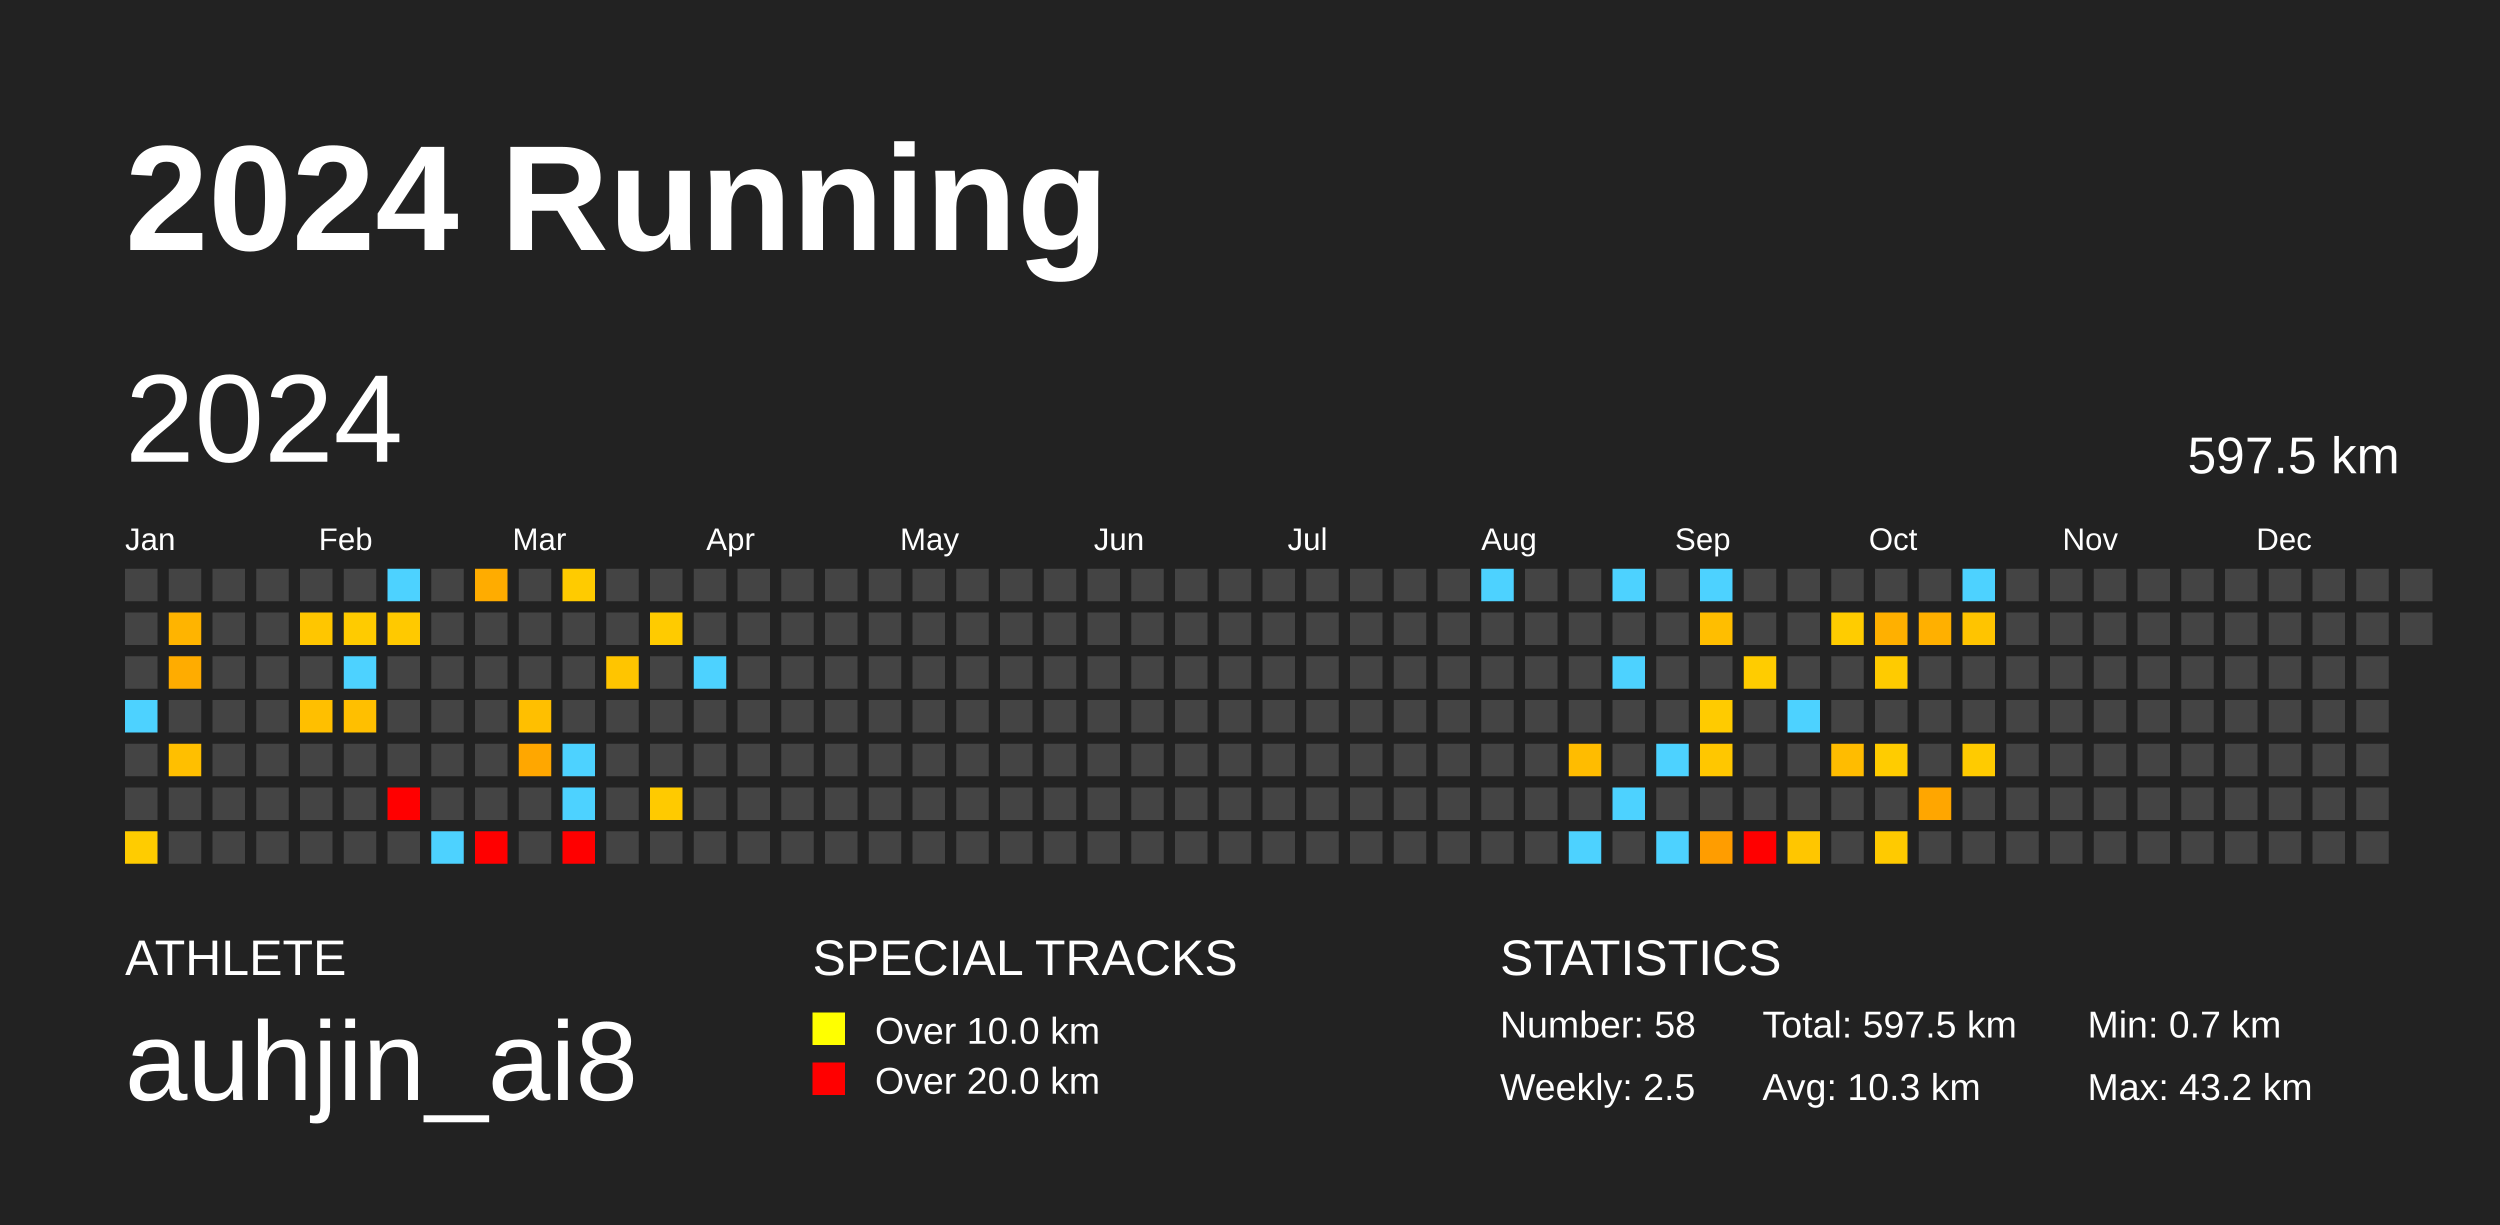
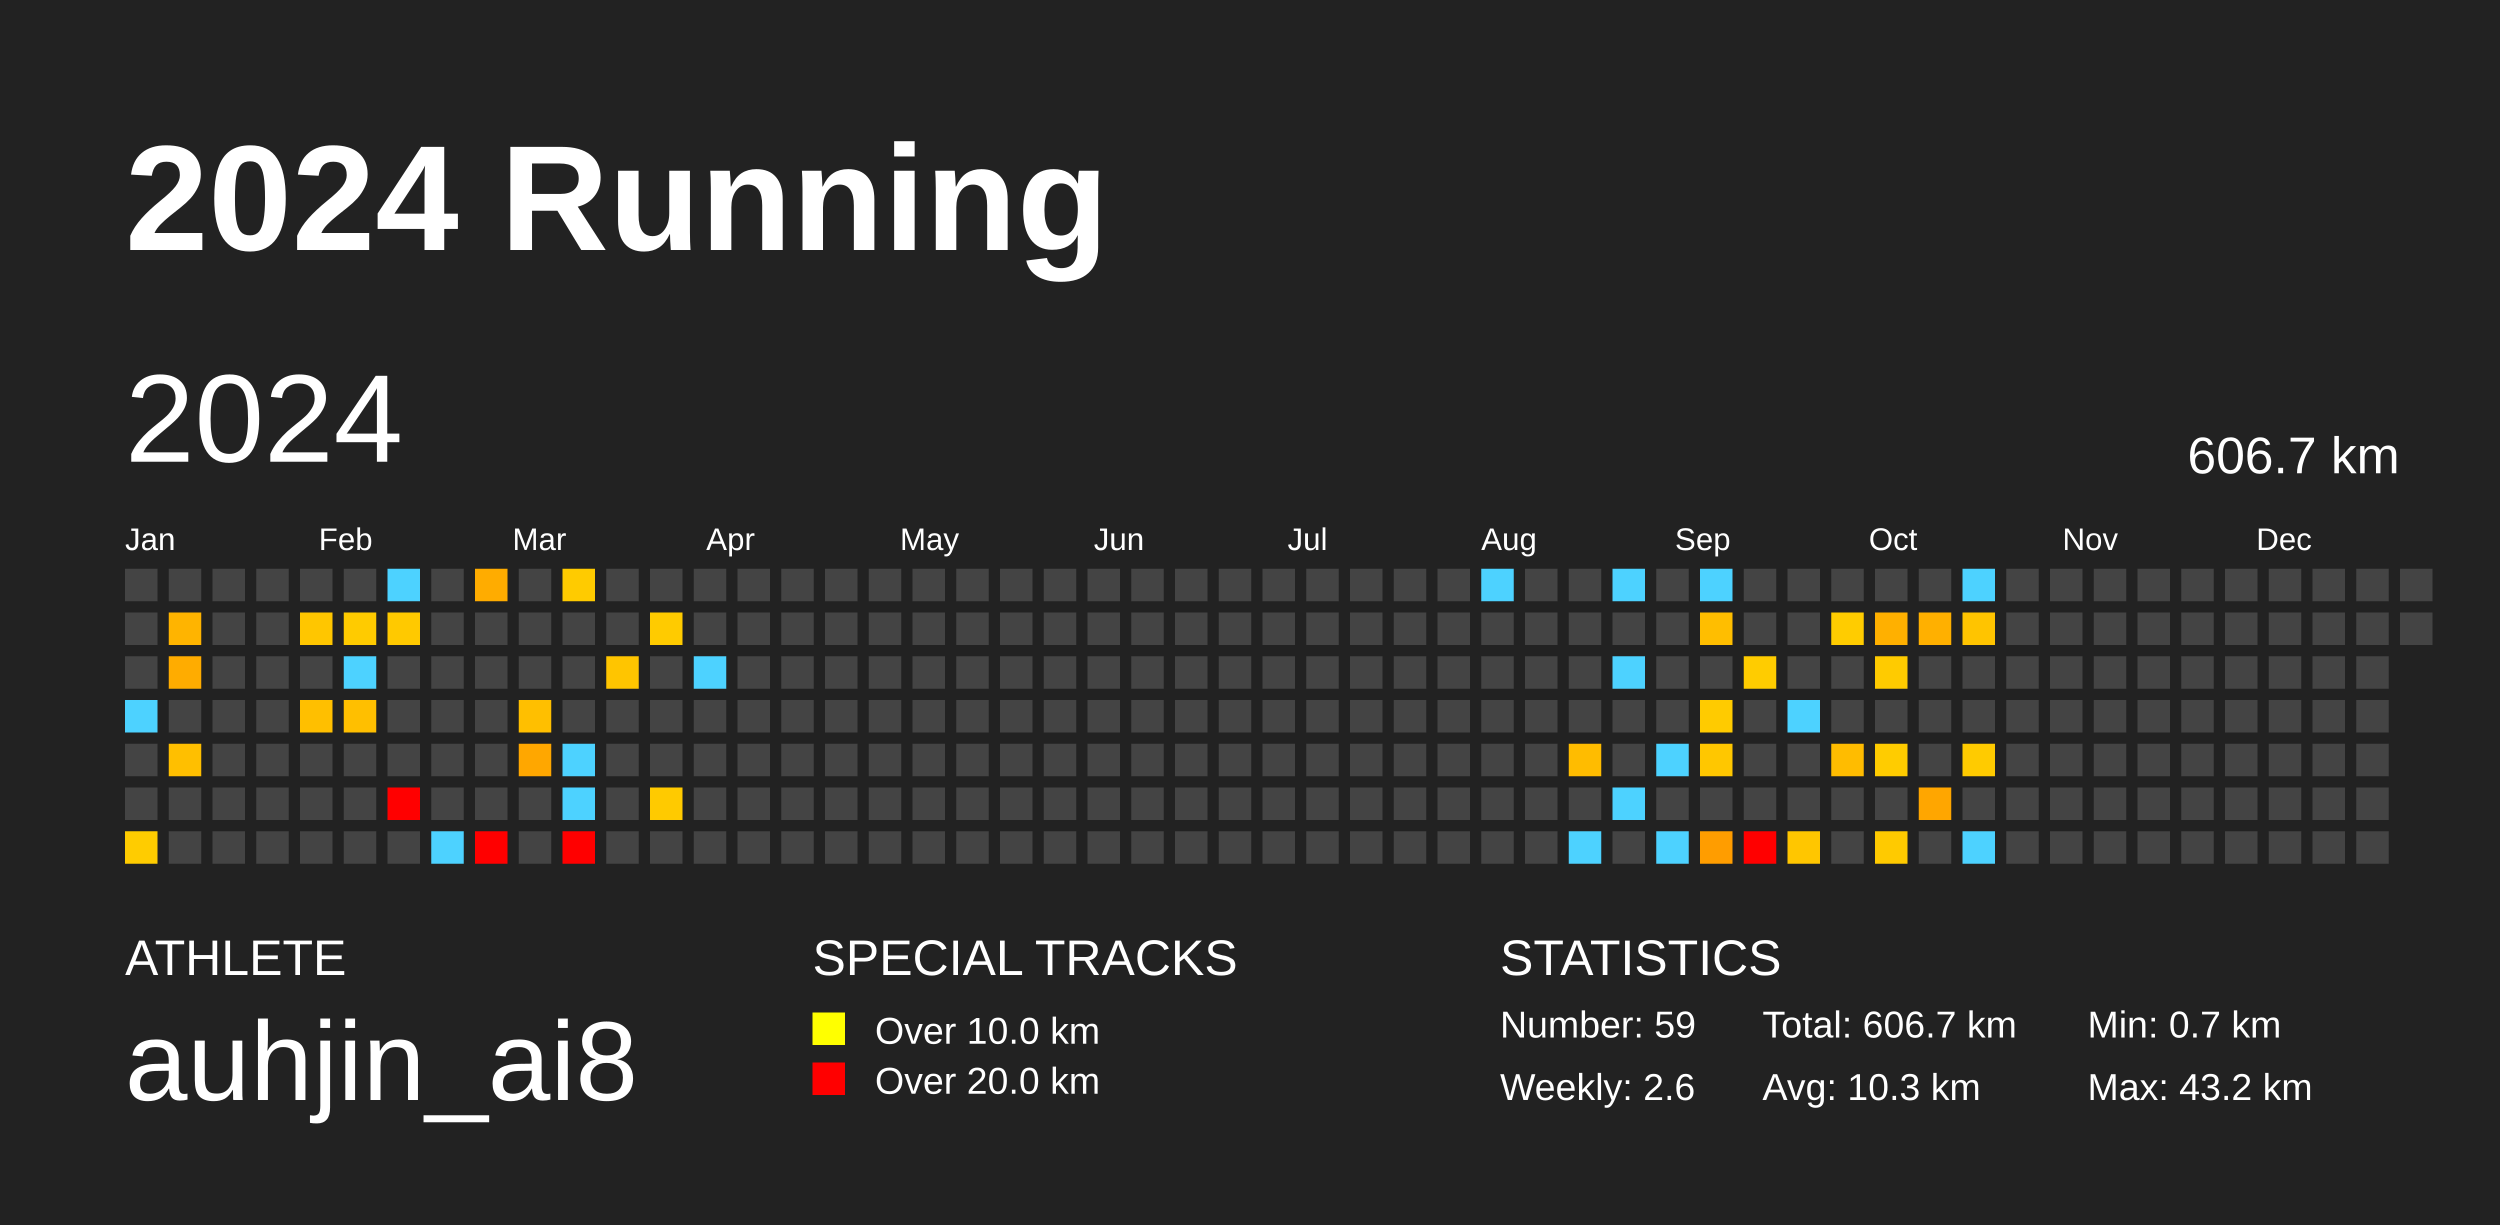
<svg xmlns="http://www.w3.org/2000/svg" baseProfile="full" height="98mm" version="1.1" viewBox="0,0,200,98" width="200mm">
  <defs />
  <rect fill="#222222" height="98" width="200" x="0" y="0" />
  <text fill="#FFFFFF" style="font-size:12px; font-family:Arial; font-weight:bold;" x="10" y="20">2024 Running</text>
  <text fill="#FFFFFF" style="font-size:4px; font-family:Arial" x="10" y="78">ATHLETE</text>
  <text fill="#FFFFFF" style="font-size:9px; font-family:Arial" x="10" y="88">auhjin_ai8</text>
  <text fill="#FFFFFF" style="font-size:4px; font-family:Arial" x="65" y="78">SPECIAL TRACKS</text>
  <rect fill="yellow" height="2.6" width="2.6" x="65" y="81" />
  <text fill="#FFFFFF" style="font-size:3px; font-family:Arial" x="70" y="83.5">Over 10.0 km</text>
  <rect fill="red" height="2.6" width="2.6" x="65" y="85" />
  <text fill="#FFFFFF" style="font-size:3px; font-family:Arial" x="70" y="87.5">Over 20.0 km</text>
  <text fill="#FFFFFF" style="font-size:4px; font-family:Arial" x="120" y="78">STATISTICS</text>
-   <text fill="#FFFFFF" style="font-size:3px; font-family:Arial" x="120" y="83">Number: 58</text>
-   <text fill="#FFFFFF" style="font-size:3px; font-family:Arial" x="120" y="88">Weekly: 2.5</text>
-   <text fill="#FFFFFF" style="font-size:3px; font-family:Arial" x="141" y="83">Total: 597.5 km</text>
+   <text fill="#FFFFFF" style="font-size:3px; font-family:Arial" x="120" y="83">Number: 59</text>
+   <text fill="#FFFFFF" style="font-size:3px; font-family:Arial" x="120" y="88">Weekly: 2.6</text>
+   <text fill="#FFFFFF" style="font-size:3px; font-family:Arial" x="141" y="83">Total: 606.7 km</text>
  <text fill="#FFFFFF" style="font-size:3px; font-family:Arial" x="141" y="88">Avg: 10.3 km</text>
  <text fill="#FFFFFF" style="font-size:3px; font-family:Arial" x="167" y="83">Min: 0.7 km</text>
  <text fill="#FFFFFF" style="font-size:3px; font-family:Arial" x="167" y="88">Max: 43.2 km</text>
  <text dominant-baseline="hanging" fill="#FFFFFF" style="font-size:10.0px; font-family:Arial;" x="10" y="30">2024</text>
-   <text dominant-baseline="hanging" fill="#FFFFFF" style="font-size:4.125px; font-family:Arial;" x="175" y="35">597.5 km</text>
+   <text dominant-baseline="hanging" fill="#FFFFFF" style="font-size:4.125px; font-family:Arial;" x="175" y="35">606.7 km</text>
  <text fill="#FFFFFF" style="font-size:2.5px; font-family:Arial" x="10.0" y="44">Jan</text>
  <text fill="#FFFFFF" style="font-size:2.5px; font-family:Arial" x="25.5" y="44">Feb</text>
  <text fill="#FFFFFF" style="font-size:2.5px; font-family:Arial" x="41.0" y="44">Mar</text>
  <text fill="#FFFFFF" style="font-size:2.5px; font-family:Arial" x="56.5" y="44">Apr</text>
  <text fill="#FFFFFF" style="font-size:2.5px; font-family:Arial" x="72.0" y="44">May</text>
  <text fill="#FFFFFF" style="font-size:2.5px; font-family:Arial" x="87.5" y="44">Jun</text>
  <text fill="#FFFFFF" style="font-size:2.5px; font-family:Arial" x="103.0" y="44">Jul</text>
  <text fill="#FFFFFF" style="font-size:2.5px; font-family:Arial" x="118.5" y="44">Aug</text>
  <text fill="#FFFFFF" style="font-size:2.5px; font-family:Arial" x="134.0" y="44">Sep</text>
  <text fill="#FFFFFF" style="font-size:2.5px; font-family:Arial" x="149.5" y="44">Oct</text>
  <text fill="#FFFFFF" style="font-size:2.5px; font-family:Arial" x="165.0" y="44">Nov</text>
  <text fill="#FFFFFF" style="font-size:2.5px; font-family:Arial" x="180.5" y="44">Dec</text>
  <rect fill="#444444" height="2.6" width="2.6" x="10.0" y="45.5" />
  <rect fill="#444444" height="2.6" width="2.6" x="10.0" y="49.0" />
  <rect fill="#444444" height="2.6" width="2.6" x="10.0" y="52.5" />
  <rect fill="#4dd2ff" height="2.6" width="2.6" x="10.0" y="56.0" />
  <rect fill="#444444" height="2.6" width="2.6" x="10.0" y="59.5" />
  <rect fill="#444444" height="2.6" width="2.6" x="10.0" y="63.0" />
  <rect fill="#ffcc00" height="2.6" width="2.6" x="10.0" y="66.5" />
  <rect fill="#444444" height="2.6" width="2.6" x="13.5" y="45.5" />
  <rect fill="#ffb400" height="2.6" width="2.6" x="13.5" y="49.0" />
  <rect fill="#ffac00" height="2.6" width="2.6" x="13.5" y="52.5" />
  <rect fill="#444444" height="2.6" width="2.6" x="13.5" y="56.0" />
  <rect fill="#ffbf00" height="2.6" width="2.6" x="13.5" y="59.5" />
  <rect fill="#444444" height="2.6" width="2.6" x="13.5" y="63.0" />
  <rect fill="#444444" height="2.6" width="2.6" x="13.5" y="66.5" />
  <rect fill="#444444" height="2.6" width="2.6" x="17.0" y="45.5" />
  <rect fill="#444444" height="2.6" width="2.6" x="17.0" y="49.0" />
  <rect fill="#444444" height="2.6" width="2.6" x="17.0" y="52.5" />
  <rect fill="#444444" height="2.6" width="2.6" x="17.0" y="56.0" />
  <rect fill="#444444" height="2.6" width="2.6" x="17.0" y="59.5" />
  <rect fill="#444444" height="2.6" width="2.6" x="17.0" y="63.0" />
  <rect fill="#444444" height="2.6" width="2.6" x="17.0" y="66.5" />
  <rect fill="#444444" height="2.6" width="2.6" x="20.5" y="45.5" />
  <rect fill="#444444" height="2.6" width="2.6" x="20.5" y="49.0" />
  <rect fill="#444444" height="2.6" width="2.6" x="20.5" y="52.5" />
  <rect fill="#444444" height="2.6" width="2.6" x="20.5" y="56.0" />
  <rect fill="#444444" height="2.6" width="2.6" x="20.5" y="59.5" />
  <rect fill="#444444" height="2.6" width="2.6" x="20.5" y="63.0" />
  <rect fill="#444444" height="2.6" width="2.6" x="20.5" y="66.5" />
  <rect fill="#444444" height="2.6" width="2.6" x="24.0" y="45.5" />
  <rect fill="#ffc600" height="2.6" width="2.6" x="24.0" y="49.0" />
  <rect fill="#444444" height="2.6" width="2.6" x="24.0" y="52.5" />
  <rect fill="#ffbf00" height="2.6" width="2.6" x="24.0" y="56.0" />
  <rect fill="#444444" height="2.6" width="2.6" x="24.0" y="59.5" />
  <rect fill="#444444" height="2.6" width="2.6" x="24.0" y="63.0" />
  <rect fill="#444444" height="2.6" width="2.6" x="24.0" y="66.5" />
  <rect fill="#444444" height="2.6" width="2.6" x="27.5" y="45.5" />
  <rect fill="#ffcb00" height="2.6" width="2.6" x="27.5" y="49.0" />
  <rect fill="#4dd2ff" height="2.6" width="2.6" x="27.5" y="52.5" />
  <rect fill="#ffbf00" height="2.6" width="2.6" x="27.5" y="56.0" />
  <rect fill="#444444" height="2.6" width="2.6" x="27.5" y="59.5" />
  <rect fill="#444444" height="2.6" width="2.6" x="27.5" y="63.0" />
  <rect fill="#444444" height="2.6" width="2.6" x="27.5" y="66.5" />
  <rect fill="#4dd2ff" height="2.6" width="2.6" x="31.0" y="45.5" />
  <rect fill="#ffc900" height="2.6" width="2.6" x="31.0" y="49.0" />
  <rect fill="#444444" height="2.6" width="2.6" x="31.0" y="52.5" />
  <rect fill="#444444" height="2.6" width="2.6" x="31.0" y="56.0" />
  <rect fill="#444444" height="2.6" width="2.6" x="31.0" y="59.5" />
  <rect fill="red" height="2.6" width="2.6" x="31.0" y="63.0" />
  <rect fill="#444444" height="2.6" width="2.6" x="31.0" y="66.5" />
  <rect fill="#444444" height="2.6" width="2.6" x="34.5" y="45.5" />
  <rect fill="#444444" height="2.6" width="2.6" x="34.5" y="49.0" />
  <rect fill="#444444" height="2.6" width="2.6" x="34.5" y="52.5" />
  <rect fill="#444444" height="2.6" width="2.6" x="34.5" y="56.0" />
  <rect fill="#444444" height="2.6" width="2.6" x="34.5" y="59.5" />
  <rect fill="#444444" height="2.6" width="2.6" x="34.5" y="63.0" />
  <rect fill="#4dd2ff" height="2.6" width="2.6" x="34.5" y="66.5" />
  <rect fill="#ffac00" height="2.6" width="2.6" x="38.0" y="45.5" />
  <rect fill="#444444" height="2.6" width="2.6" x="38.0" y="49.0" />
  <rect fill="#444444" height="2.6" width="2.6" x="38.0" y="52.5" />
  <rect fill="#444444" height="2.6" width="2.6" x="38.0" y="56.0" />
  <rect fill="#444444" height="2.6" width="2.6" x="38.0" y="59.5" />
  <rect fill="#444444" height="2.6" width="2.6" x="38.0" y="63.0" />
  <rect fill="red" height="2.6" width="2.6" x="38.0" y="66.5" />
  <rect fill="#444444" height="2.6" width="2.6" x="41.5" y="45.5" />
  <rect fill="#444444" height="2.6" width="2.6" x="41.5" y="49.0" />
  <rect fill="#444444" height="2.6" width="2.6" x="41.5" y="52.5" />
  <rect fill="#ffbf00" height="2.6" width="2.6" x="41.5" y="56.0" />
  <rect fill="#ffa700" height="2.6" width="2.6" x="41.5" y="59.5" />
  <rect fill="#444444" height="2.6" width="2.6" x="41.5" y="63.0" />
  <rect fill="#444444" height="2.6" width="2.6" x="41.5" y="66.5" />
  <rect fill="#ffcb00" height="2.6" width="2.6" x="45.0" y="45.5" />
  <rect fill="#444444" height="2.6" width="2.6" x="45.0" y="49.0" />
  <rect fill="#444444" height="2.6" width="2.6" x="45.0" y="52.5" />
  <rect fill="#444444" height="2.6" width="2.6" x="45.0" y="56.0" />
  <rect fill="#4dd2ff" height="2.6" width="2.6" x="45.0" y="59.5" />
  <rect fill="#4dd2ff" height="2.6" width="2.6" x="45.0" y="63.0" />
  <rect fill="red" height="2.6" width="2.6" x="45.0" y="66.5" />
  <rect fill="#444444" height="2.6" width="2.6" x="48.5" y="45.5" />
  <rect fill="#444444" height="2.6" width="2.6" x="48.5" y="49.0" />
  <rect fill="#ffc500" height="2.6" width="2.6" x="48.5" y="52.5" />
  <rect fill="#444444" height="2.6" width="2.6" x="48.5" y="56.0" />
  <rect fill="#444444" height="2.6" width="2.6" x="48.5" y="59.5" />
  <rect fill="#444444" height="2.6" width="2.6" x="48.5" y="63.0" />
  <rect fill="#444444" height="2.6" width="2.6" x="48.5" y="66.5" />
  <rect fill="#444444" height="2.6" width="2.6" x="52.0" y="45.5" />
  <rect fill="#ffcb00" height="2.6" width="2.6" x="52.0" y="49.0" />
  <rect fill="#444444" height="2.6" width="2.6" x="52.0" y="52.5" />
  <rect fill="#444444" height="2.6" width="2.6" x="52.0" y="56.0" />
  <rect fill="#444444" height="2.6" width="2.6" x="52.0" y="59.5" />
  <rect fill="#ffca00" height="2.6" width="2.6" x="52.0" y="63.0" />
  <rect fill="#444444" height="2.6" width="2.6" x="52.0" y="66.5" />
  <rect fill="#444444" height="2.6" width="2.6" x="55.5" y="45.5" />
  <rect fill="#444444" height="2.6" width="2.6" x="55.5" y="49.0" />
  <rect fill="#4dd2ff" height="2.6" width="2.6" x="55.5" y="52.5" />
  <rect fill="#444444" height="2.6" width="2.6" x="55.5" y="56.0" />
  <rect fill="#444444" height="2.6" width="2.6" x="55.5" y="59.5" />
  <rect fill="#444444" height="2.6" width="2.6" x="55.5" y="63.0" />
  <rect fill="#444444" height="2.6" width="2.6" x="55.5" y="66.5" />
  <rect fill="#444444" height="2.6" width="2.6" x="59.0" y="45.5" />
  <rect fill="#444444" height="2.6" width="2.6" x="59.0" y="49.0" />
  <rect fill="#444444" height="2.6" width="2.6" x="59.0" y="52.5" />
  <rect fill="#444444" height="2.6" width="2.6" x="59.0" y="56.0" />
  <rect fill="#444444" height="2.6" width="2.6" x="59.0" y="59.5" />
  <rect fill="#444444" height="2.6" width="2.6" x="59.0" y="63.0" />
  <rect fill="#444444" height="2.6" width="2.6" x="59.0" y="66.5" />
  <rect fill="#444444" height="2.6" width="2.6" x="62.5" y="45.5" />
  <rect fill="#444444" height="2.6" width="2.6" x="62.5" y="49.0" />
  <rect fill="#444444" height="2.6" width="2.6" x="62.5" y="52.5" />
  <rect fill="#444444" height="2.6" width="2.6" x="62.5" y="56.0" />
  <rect fill="#444444" height="2.6" width="2.6" x="62.5" y="59.5" />
  <rect fill="#444444" height="2.6" width="2.6" x="62.5" y="63.0" />
  <rect fill="#444444" height="2.6" width="2.6" x="62.5" y="66.5" />
  <rect fill="#444444" height="2.6" width="2.6" x="66.0" y="45.5" />
  <rect fill="#444444" height="2.6" width="2.6" x="66.0" y="49.0" />
  <rect fill="#444444" height="2.6" width="2.6" x="66.0" y="52.5" />
  <rect fill="#444444" height="2.6" width="2.6" x="66.0" y="56.0" />
  <rect fill="#444444" height="2.6" width="2.6" x="66.0" y="59.5" />
  <rect fill="#444444" height="2.6" width="2.6" x="66.0" y="63.0" />
  <rect fill="#444444" height="2.6" width="2.6" x="66.0" y="66.5" />
  <rect fill="#444444" height="2.6" width="2.6" x="69.5" y="45.5" />
  <rect fill="#444444" height="2.6" width="2.6" x="69.5" y="49.0" />
  <rect fill="#444444" height="2.6" width="2.6" x="69.5" y="52.5" />
  <rect fill="#444444" height="2.6" width="2.6" x="69.5" y="56.0" />
  <rect fill="#444444" height="2.6" width="2.6" x="69.5" y="59.5" />
  <rect fill="#444444" height="2.6" width="2.6" x="69.5" y="63.0" />
  <rect fill="#444444" height="2.6" width="2.6" x="69.5" y="66.5" />
  <rect fill="#444444" height="2.6" width="2.6" x="73.0" y="45.5" />
  <rect fill="#444444" height="2.6" width="2.6" x="73.0" y="49.0" />
  <rect fill="#444444" height="2.6" width="2.6" x="73.0" y="52.5" />
  <rect fill="#444444" height="2.6" width="2.6" x="73.0" y="56.0" />
  <rect fill="#444444" height="2.6" width="2.6" x="73.0" y="59.5" />
  <rect fill="#444444" height="2.6" width="2.6" x="73.0" y="63.0" />
  <rect fill="#444444" height="2.6" width="2.6" x="73.0" y="66.5" />
  <rect fill="#444444" height="2.6" width="2.6" x="76.5" y="45.5" />
  <rect fill="#444444" height="2.6" width="2.6" x="76.5" y="49.0" />
  <rect fill="#444444" height="2.6" width="2.6" x="76.5" y="52.5" />
  <rect fill="#444444" height="2.6" width="2.6" x="76.5" y="56.0" />
  <rect fill="#444444" height="2.6" width="2.6" x="76.5" y="59.5" />
  <rect fill="#444444" height="2.6" width="2.6" x="76.5" y="63.0" />
  <rect fill="#444444" height="2.6" width="2.6" x="76.5" y="66.5" />
  <rect fill="#444444" height="2.6" width="2.6" x="80.0" y="45.5" />
  <rect fill="#444444" height="2.6" width="2.6" x="80.0" y="49.0" />
  <rect fill="#444444" height="2.6" width="2.6" x="80.0" y="52.5" />
  <rect fill="#444444" height="2.6" width="2.6" x="80.0" y="56.0" />
  <rect fill="#444444" height="2.6" width="2.6" x="80.0" y="59.5" />
  <rect fill="#444444" height="2.6" width="2.6" x="80.0" y="63.0" />
  <rect fill="#444444" height="2.6" width="2.6" x="80.0" y="66.5" />
  <rect fill="#444444" height="2.6" width="2.6" x="83.5" y="45.5" />
  <rect fill="#444444" height="2.6" width="2.6" x="83.5" y="49.0" />
  <rect fill="#444444" height="2.6" width="2.6" x="83.5" y="52.5" />
  <rect fill="#444444" height="2.6" width="2.6" x="83.5" y="56.0" />
  <rect fill="#444444" height="2.6" width="2.6" x="83.5" y="59.5" />
  <rect fill="#444444" height="2.6" width="2.6" x="83.5" y="63.0" />
  <rect fill="#444444" height="2.6" width="2.6" x="83.5" y="66.5" />
  <rect fill="#444444" height="2.6" width="2.6" x="87.0" y="45.5" />
  <rect fill="#444444" height="2.6" width="2.6" x="87.0" y="49.0" />
  <rect fill="#444444" height="2.6" width="2.6" x="87.0" y="52.5" />
  <rect fill="#444444" height="2.6" width="2.6" x="87.0" y="56.0" />
  <rect fill="#444444" height="2.6" width="2.6" x="87.0" y="59.5" />
  <rect fill="#444444" height="2.6" width="2.6" x="87.0" y="63.0" />
  <rect fill="#444444" height="2.6" width="2.6" x="87.0" y="66.5" />
  <rect fill="#444444" height="2.6" width="2.6" x="90.5" y="45.5" />
  <rect fill="#444444" height="2.6" width="2.6" x="90.5" y="49.0" />
  <rect fill="#444444" height="2.6" width="2.6" x="90.5" y="52.5" />
  <rect fill="#444444" height="2.6" width="2.6" x="90.5" y="56.0" />
  <rect fill="#444444" height="2.6" width="2.6" x="90.5" y="59.5" />
  <rect fill="#444444" height="2.6" width="2.6" x="90.5" y="63.0" />
  <rect fill="#444444" height="2.6" width="2.6" x="90.5" y="66.5" />
  <rect fill="#444444" height="2.6" width="2.6" x="94.0" y="45.5" />
  <rect fill="#444444" height="2.6" width="2.6" x="94.0" y="49.0" />
  <rect fill="#444444" height="2.6" width="2.6" x="94.0" y="52.5" />
  <rect fill="#444444" height="2.6" width="2.6" x="94.0" y="56.0" />
  <rect fill="#444444" height="2.6" width="2.6" x="94.0" y="59.5" />
  <rect fill="#444444" height="2.6" width="2.6" x="94.0" y="63.0" />
  <rect fill="#444444" height="2.6" width="2.6" x="94.0" y="66.5" />
  <rect fill="#444444" height="2.6" width="2.6" x="97.5" y="45.5" />
  <rect fill="#444444" height="2.6" width="2.6" x="97.5" y="49.0" />
  <rect fill="#444444" height="2.6" width="2.6" x="97.5" y="52.5" />
  <rect fill="#444444" height="2.6" width="2.6" x="97.5" y="56.0" />
  <rect fill="#444444" height="2.6" width="2.6" x="97.5" y="59.5" />
  <rect fill="#444444" height="2.6" width="2.6" x="97.5" y="63.0" />
  <rect fill="#444444" height="2.6" width="2.6" x="97.5" y="66.5" />
  <rect fill="#444444" height="2.6" width="2.6" x="101.0" y="45.5" />
  <rect fill="#444444" height="2.6" width="2.6" x="101.0" y="49.0" />
  <rect fill="#444444" height="2.6" width="2.6" x="101.0" y="52.5" />
  <rect fill="#444444" height="2.6" width="2.6" x="101.0" y="56.0" />
  <rect fill="#444444" height="2.6" width="2.6" x="101.0" y="59.5" />
  <rect fill="#444444" height="2.6" width="2.6" x="101.0" y="63.0" />
  <rect fill="#444444" height="2.6" width="2.6" x="101.0" y="66.5" />
  <rect fill="#444444" height="2.6" width="2.6" x="104.5" y="45.5" />
  <rect fill="#444444" height="2.6" width="2.6" x="104.5" y="49.0" />
  <rect fill="#444444" height="2.6" width="2.6" x="104.5" y="52.5" />
  <rect fill="#444444" height="2.6" width="2.6" x="104.5" y="56.0" />
  <rect fill="#444444" height="2.6" width="2.6" x="104.5" y="59.5" />
  <rect fill="#444444" height="2.6" width="2.6" x="104.5" y="63.0" />
  <rect fill="#444444" height="2.6" width="2.6" x="104.5" y="66.5" />
  <rect fill="#444444" height="2.6" width="2.6" x="108.0" y="45.5" />
  <rect fill="#444444" height="2.6" width="2.6" x="108.0" y="49.0" />
  <rect fill="#444444" height="2.6" width="2.6" x="108.0" y="52.5" />
  <rect fill="#444444" height="2.6" width="2.6" x="108.0" y="56.0" />
  <rect fill="#444444" height="2.6" width="2.6" x="108.0" y="59.5" />
  <rect fill="#444444" height="2.6" width="2.6" x="108.0" y="63.0" />
  <rect fill="#444444" height="2.6" width="2.6" x="108.0" y="66.5" />
  <rect fill="#444444" height="2.6" width="2.6" x="111.5" y="45.5" />
  <rect fill="#444444" height="2.6" width="2.6" x="111.5" y="49.0" />
  <rect fill="#444444" height="2.6" width="2.6" x="111.5" y="52.5" />
  <rect fill="#444444" height="2.6" width="2.6" x="111.5" y="56.0" />
  <rect fill="#444444" height="2.6" width="2.6" x="111.5" y="59.5" />
  <rect fill="#444444" height="2.6" width="2.6" x="111.5" y="63.0" />
  <rect fill="#444444" height="2.6" width="2.6" x="111.5" y="66.5" />
  <rect fill="#444444" height="2.6" width="2.6" x="115.0" y="45.5" />
  <rect fill="#444444" height="2.6" width="2.6" x="115.0" y="49.0" />
  <rect fill="#444444" height="2.6" width="2.6" x="115.0" y="52.5" />
  <rect fill="#444444" height="2.6" width="2.6" x="115.0" y="56.0" />
  <rect fill="#444444" height="2.6" width="2.6" x="115.0" y="59.5" />
  <rect fill="#444444" height="2.6" width="2.6" x="115.0" y="63.0" />
  <rect fill="#444444" height="2.6" width="2.6" x="115.0" y="66.5" />
  <rect fill="#4dd2ff" height="2.6" width="2.6" x="118.5" y="45.5" />
  <rect fill="#444444" height="2.6" width="2.6" x="118.5" y="49.0" />
  <rect fill="#444444" height="2.6" width="2.6" x="118.5" y="52.5" />
  <rect fill="#444444" height="2.6" width="2.6" x="118.5" y="56.0" />
  <rect fill="#444444" height="2.6" width="2.6" x="118.5" y="59.5" />
  <rect fill="#444444" height="2.6" width="2.6" x="118.5" y="63.0" />
  <rect fill="#444444" height="2.6" width="2.6" x="118.5" y="66.5" />
  <rect fill="#444444" height="2.6" width="2.6" x="122.0" y="45.5" />
  <rect fill="#444444" height="2.6" width="2.6" x="122.0" y="49.0" />
  <rect fill="#444444" height="2.6" width="2.6" x="122.0" y="52.5" />
  <rect fill="#444444" height="2.6" width="2.6" x="122.0" y="56.0" />
  <rect fill="#444444" height="2.6" width="2.6" x="122.0" y="59.5" />
  <rect fill="#444444" height="2.6" width="2.6" x="122.0" y="63.0" />
  <rect fill="#444444" height="2.6" width="2.6" x="122.0" y="66.5" />
  <rect fill="#444444" height="2.6" width="2.6" x="125.5" y="45.5" />
  <rect fill="#444444" height="2.6" width="2.6" x="125.5" y="49.0" />
  <rect fill="#444444" height="2.6" width="2.6" x="125.5" y="52.5" />
  <rect fill="#444444" height="2.6" width="2.6" x="125.5" y="56.0" />
  <rect fill="#ffbc00" height="2.6" width="2.6" x="125.5" y="59.5" />
  <rect fill="#444444" height="2.6" width="2.6" x="125.5" y="63.0" />
  <rect fill="#4dd2ff" height="2.6" width="2.6" x="125.5" y="66.5" />
  <rect fill="#4dd2ff" height="2.6" width="2.6" x="129.0" y="45.5" />
  <rect fill="#444444" height="2.6" width="2.6" x="129.0" y="49.0" />
  <rect fill="#4dd2ff" height="2.6" width="2.6" x="129.0" y="52.5" />
  <rect fill="#444444" height="2.6" width="2.6" x="129.0" y="56.0" />
  <rect fill="#444444" height="2.6" width="2.6" x="129.0" y="59.5" />
  <rect fill="#4dd2ff" height="2.6" width="2.6" x="129.0" y="63.0" />
  <rect fill="#444444" height="2.6" width="2.6" x="129.0" y="66.5" />
  <rect fill="#444444" height="2.6" width="2.6" x="132.5" y="45.5" />
  <rect fill="#444444" height="2.6" width="2.6" x="132.5" y="49.0" />
  <rect fill="#444444" height="2.6" width="2.6" x="132.5" y="52.5" />
  <rect fill="#444444" height="2.6" width="2.6" x="132.5" y="56.0" />
  <rect fill="#4dd2ff" height="2.6" width="2.6" x="132.5" y="59.5" />
  <rect fill="#444444" height="2.6" width="2.6" x="132.5" y="63.0" />
  <rect fill="#4dd2ff" height="2.6" width="2.6" x="132.5" y="66.5" />
  <rect fill="#4dd2ff" height="2.6" width="2.6" x="136.0" y="45.5" />
  <rect fill="#ffbe00" height="2.6" width="2.6" x="136.0" y="49.0" />
  <rect fill="#444444" height="2.6" width="2.6" x="136.0" y="52.5" />
  <rect fill="#ffcb00" height="2.6" width="2.6" x="136.0" y="56.0" />
  <rect fill="#ffc700" height="2.6" width="2.6" x="136.0" y="59.5" />
  <rect fill="#444444" height="2.6" width="2.6" x="136.0" y="63.0" />
  <rect fill="#ff9d00" height="2.6" width="2.6" x="136.0" y="66.5" />
  <rect fill="#444444" height="2.6" width="2.6" x="139.5" y="45.5" />
  <rect fill="#444444" height="2.6" width="2.6" x="139.5" y="49.0" />
  <rect fill="#ffcc00" height="2.6" width="2.6" x="139.5" y="52.5" />
  <rect fill="#444444" height="2.6" width="2.6" x="139.5" y="56.0" />
  <rect fill="#444444" height="2.6" width="2.6" x="139.5" y="59.5" />
  <rect fill="#444444" height="2.6" width="2.6" x="139.5" y="63.0" />
  <rect fill="red" height="2.6" width="2.6" x="139.5" y="66.5" />
  <rect fill="#444444" height="2.6" width="2.6" x="143.0" y="45.5" />
  <rect fill="#444444" height="2.6" width="2.6" x="143.0" y="49.0" />
  <rect fill="#444444" height="2.6" width="2.6" x="143.0" y="52.5" />
  <rect fill="#4dd2ff" height="2.6" width="2.6" x="143.0" y="56.0" />
  <rect fill="#444444" height="2.6" width="2.6" x="143.0" y="59.5" />
  <rect fill="#444444" height="2.6" width="2.6" x="143.0" y="63.0" />
  <rect fill="#ffc600" height="2.6" width="2.6" x="143.0" y="66.5" />
  <rect fill="#444444" height="2.6" width="2.6" x="146.5" y="45.5" />
  <rect fill="#ffcc00" height="2.6" width="2.6" x="146.5" y="49.0" />
  <rect fill="#444444" height="2.6" width="2.6" x="146.5" y="52.5" />
  <rect fill="#444444" height="2.6" width="2.6" x="146.5" y="56.0" />
  <rect fill="#ffbc00" height="2.6" width="2.6" x="146.5" y="59.5" />
  <rect fill="#444444" height="2.6" width="2.6" x="146.5" y="63.0" />
  <rect fill="#444444" height="2.6" width="2.6" x="146.5" y="66.5" />
  <rect fill="#444444" height="2.6" width="2.6" x="150.0" y="45.5" />
  <rect fill="#ffb000" height="2.6" width="2.6" x="150.0" y="49.0" />
  <rect fill="#ffcb00" height="2.6" width="2.6" x="150.0" y="52.5" />
  <rect fill="#444444" height="2.6" width="2.6" x="150.0" y="56.0" />
  <rect fill="#ffcc00" height="2.6" width="2.6" x="150.0" y="59.5" />
  <rect fill="#444444" height="2.6" width="2.6" x="150.0" y="63.0" />
  <rect fill="#ffca00" height="2.6" width="2.6" x="150.0" y="66.5" />
  <rect fill="#444444" height="2.6" width="2.6" x="153.5" y="45.5" />
  <rect fill="#ffb000" height="2.6" width="2.6" x="153.5" y="49.0" />
  <rect fill="#444444" height="2.6" width="2.6" x="153.5" y="52.5" />
  <rect fill="#444444" height="2.6" width="2.6" x="153.5" y="56.0" />
  <rect fill="#444444" height="2.6" width="2.6" x="153.5" y="59.5" />
  <rect fill="#ffa600" height="2.6" width="2.6" x="153.5" y="63.0" />
  <rect fill="#444444" height="2.6" width="2.6" x="153.5" y="66.5" />
  <rect fill="#4dd2ff" height="2.6" width="2.6" x="157.0" y="45.5" />
  <rect fill="#ffc400" height="2.6" width="2.6" x="157.0" y="49.0" />
  <rect fill="#444444" height="2.6" width="2.6" x="157.0" y="52.5" />
  <rect fill="#444444" height="2.6" width="2.6" x="157.0" y="56.0" />
  <rect fill="#ffcb00" height="2.6" width="2.6" x="157.0" y="59.5" />
  <rect fill="#444444" height="2.6" width="2.6" x="157.0" y="63.0" />
-   <rect fill="#444444" height="2.6" width="2.6" x="157.0" y="66.5" />
+   <rect fill="#4dd2ff" height="2.6" width="2.6" x="157.0" y="66.5" />
  <rect fill="#444444" height="2.6" width="2.6" x="160.5" y="45.5" />
  <rect fill="#444444" height="2.6" width="2.6" x="160.5" y="49.0" />
  <rect fill="#444444" height="2.6" width="2.6" x="160.5" y="52.5" />
  <rect fill="#444444" height="2.6" width="2.6" x="160.5" y="56.0" />
  <rect fill="#444444" height="2.6" width="2.6" x="160.5" y="59.5" />
  <rect fill="#444444" height="2.6" width="2.6" x="160.5" y="63.0" />
  <rect fill="#444444" height="2.6" width="2.6" x="160.5" y="66.5" />
  <rect fill="#444444" height="2.6" width="2.6" x="164.0" y="45.5" />
  <rect fill="#444444" height="2.6" width="2.6" x="164.0" y="49.0" />
  <rect fill="#444444" height="2.6" width="2.6" x="164.0" y="52.5" />
  <rect fill="#444444" height="2.6" width="2.6" x="164.0" y="56.0" />
  <rect fill="#444444" height="2.6" width="2.6" x="164.0" y="59.5" />
  <rect fill="#444444" height="2.6" width="2.6" x="164.0" y="63.0" />
  <rect fill="#444444" height="2.6" width="2.6" x="164.0" y="66.5" />
  <rect fill="#444444" height="2.6" width="2.6" x="167.5" y="45.5" />
  <rect fill="#444444" height="2.6" width="2.6" x="167.5" y="49.0" />
  <rect fill="#444444" height="2.6" width="2.6" x="167.5" y="52.5" />
  <rect fill="#444444" height="2.6" width="2.6" x="167.5" y="56.0" />
  <rect fill="#444444" height="2.6" width="2.6" x="167.5" y="59.5" />
  <rect fill="#444444" height="2.6" width="2.6" x="167.5" y="63.0" />
  <rect fill="#444444" height="2.6" width="2.6" x="167.5" y="66.5" />
  <rect fill="#444444" height="2.6" width="2.6" x="171.0" y="45.5" />
  <rect fill="#444444" height="2.6" width="2.6" x="171.0" y="49.0" />
  <rect fill="#444444" height="2.6" width="2.6" x="171.0" y="52.5" />
  <rect fill="#444444" height="2.6" width="2.6" x="171.0" y="56.0" />
  <rect fill="#444444" height="2.6" width="2.6" x="171.0" y="59.5" />
  <rect fill="#444444" height="2.6" width="2.6" x="171.0" y="63.0" />
  <rect fill="#444444" height="2.6" width="2.6" x="171.0" y="66.5" />
  <rect fill="#444444" height="2.6" width="2.6" x="174.5" y="45.5" />
  <rect fill="#444444" height="2.6" width="2.6" x="174.5" y="49.0" />
  <rect fill="#444444" height="2.6" width="2.6" x="174.5" y="52.5" />
  <rect fill="#444444" height="2.6" width="2.6" x="174.5" y="56.0" />
  <rect fill="#444444" height="2.6" width="2.6" x="174.5" y="59.5" />
  <rect fill="#444444" height="2.6" width="2.6" x="174.5" y="63.0" />
  <rect fill="#444444" height="2.6" width="2.6" x="174.5" y="66.5" />
  <rect fill="#444444" height="2.6" width="2.6" x="178.0" y="45.5" />
  <rect fill="#444444" height="2.6" width="2.6" x="178.0" y="49.0" />
  <rect fill="#444444" height="2.6" width="2.6" x="178.0" y="52.5" />
  <rect fill="#444444" height="2.6" width="2.6" x="178.0" y="56.0" />
  <rect fill="#444444" height="2.6" width="2.6" x="178.0" y="59.5" />
  <rect fill="#444444" height="2.6" width="2.6" x="178.0" y="63.0" />
  <rect fill="#444444" height="2.6" width="2.6" x="178.0" y="66.5" />
  <rect fill="#444444" height="2.6" width="2.6" x="181.5" y="45.5" />
  <rect fill="#444444" height="2.6" width="2.6" x="181.5" y="49.0" />
  <rect fill="#444444" height="2.6" width="2.6" x="181.5" y="52.5" />
  <rect fill="#444444" height="2.6" width="2.6" x="181.5" y="56.0" />
  <rect fill="#444444" height="2.6" width="2.6" x="181.5" y="59.5" />
  <rect fill="#444444" height="2.6" width="2.6" x="181.5" y="63.0" />
  <rect fill="#444444" height="2.6" width="2.6" x="181.5" y="66.5" />
  <rect fill="#444444" height="2.6" width="2.6" x="185.0" y="45.5" />
  <rect fill="#444444" height="2.6" width="2.6" x="185.0" y="49.0" />
  <rect fill="#444444" height="2.6" width="2.6" x="185.0" y="52.5" />
  <rect fill="#444444" height="2.6" width="2.6" x="185.0" y="56.0" />
  <rect fill="#444444" height="2.6" width="2.6" x="185.0" y="59.5" />
  <rect fill="#444444" height="2.6" width="2.6" x="185.0" y="63.0" />
  <rect fill="#444444" height="2.6" width="2.6" x="185.0" y="66.5" />
  <rect fill="#444444" height="2.6" width="2.6" x="188.5" y="45.5" />
  <rect fill="#444444" height="2.6" width="2.6" x="188.5" y="49.0" />
  <rect fill="#444444" height="2.6" width="2.6" x="188.5" y="52.5" />
  <rect fill="#444444" height="2.6" width="2.6" x="188.5" y="56.0" />
  <rect fill="#444444" height="2.6" width="2.6" x="188.5" y="59.5" />
  <rect fill="#444444" height="2.6" width="2.6" x="188.5" y="63.0" />
  <rect fill="#444444" height="2.6" width="2.6" x="188.5" y="66.5" />
  <rect fill="#444444" height="2.6" width="2.6" x="192.0" y="45.5" />
  <rect fill="#444444" height="2.6" width="2.6" x="192.0" y="49.0" />
</svg>
